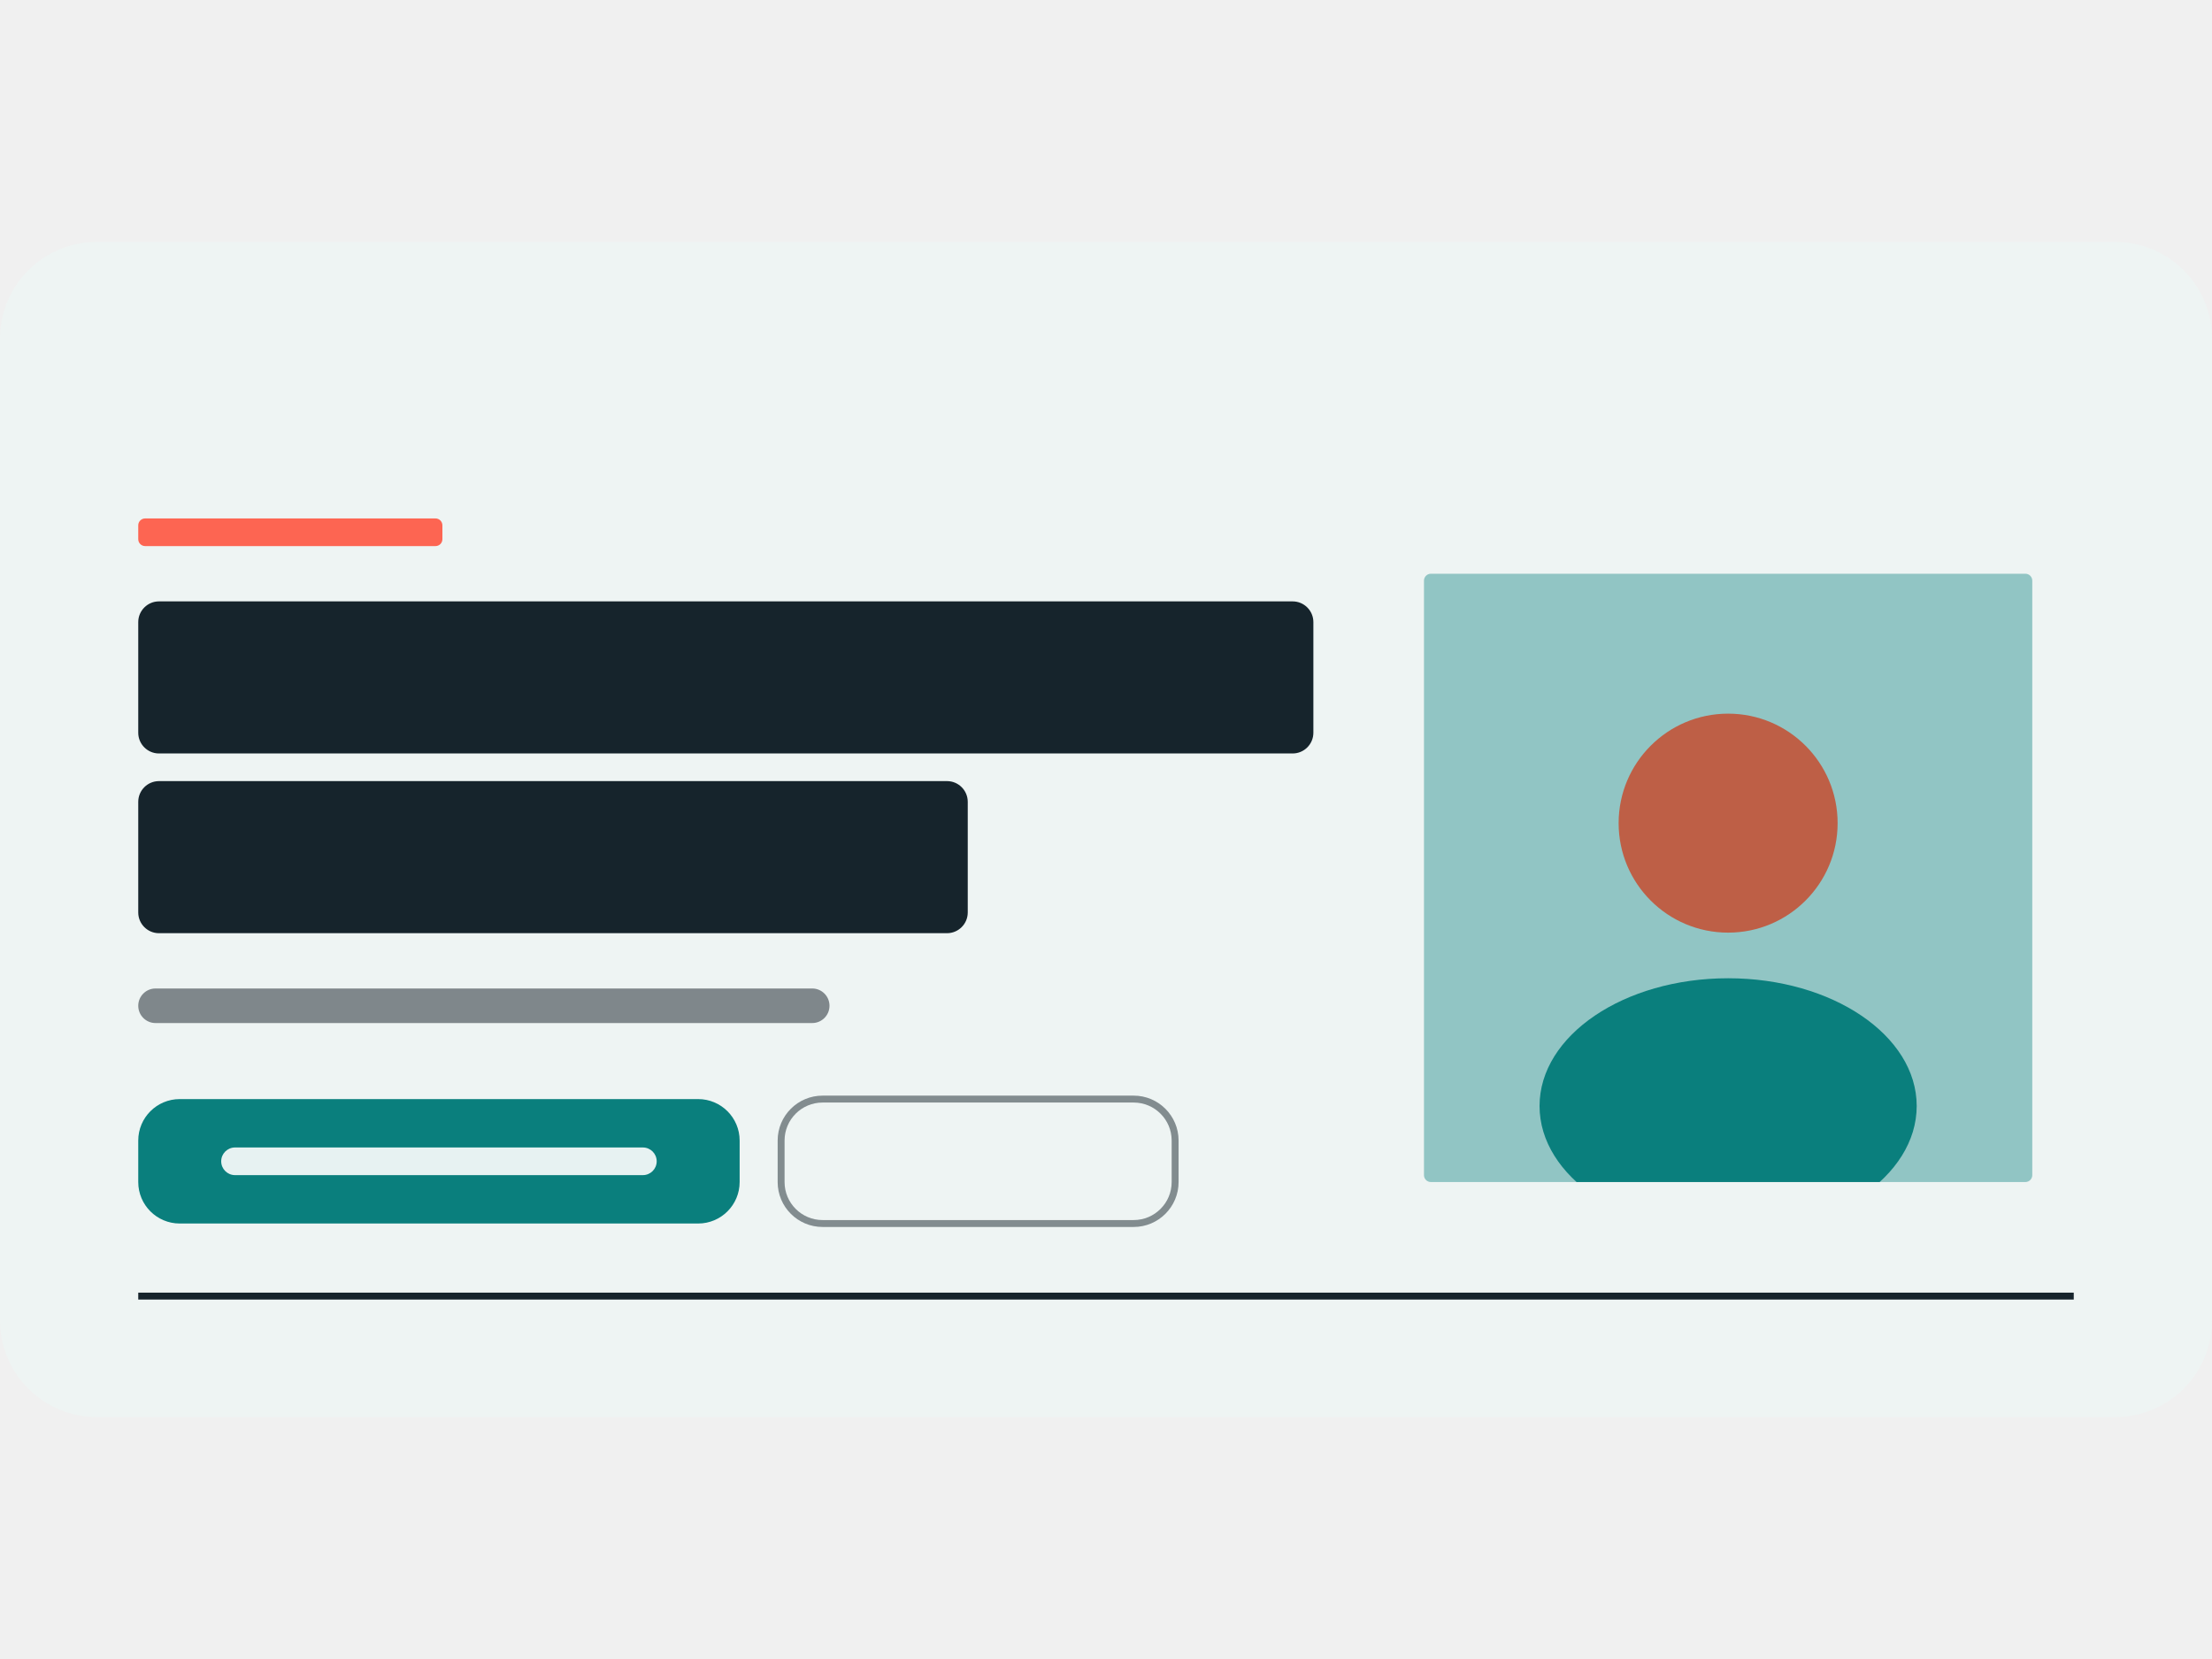
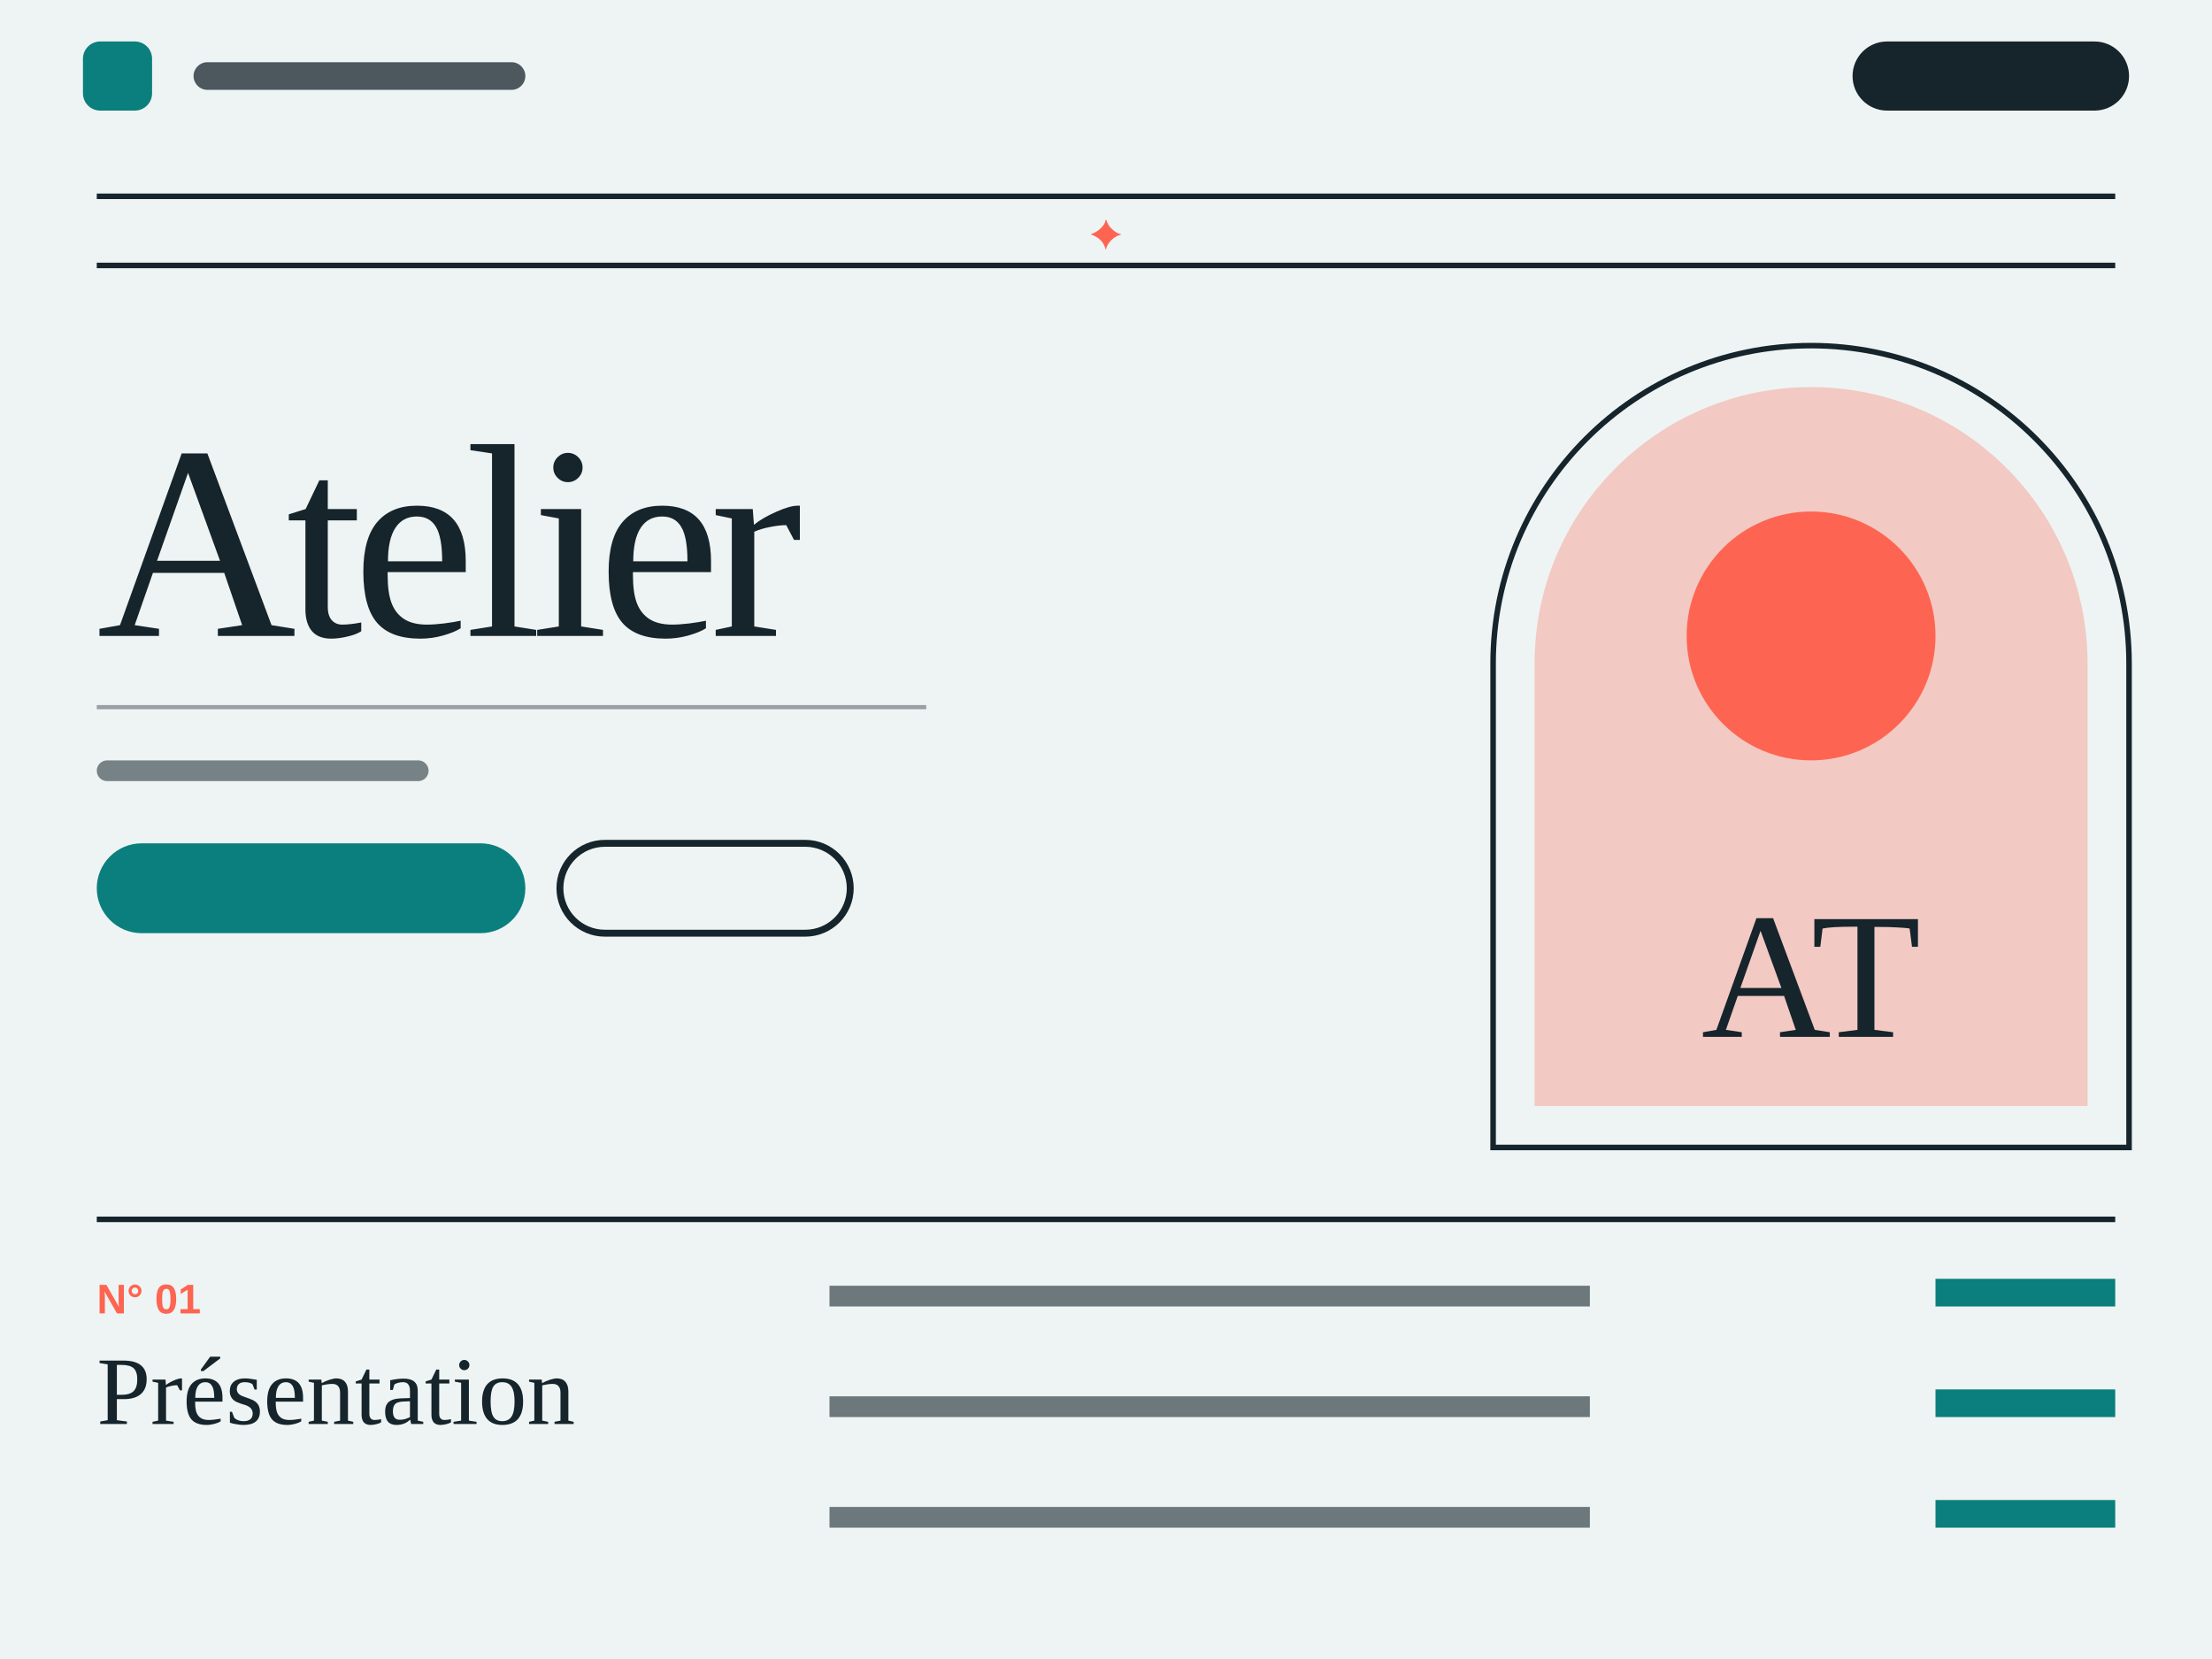
- <svg xmlns="http://www.w3.org/2000/svg" viewBox="0 0 320 170" width="72" height="54" aria-hidden="true">
-   <rect width="320" height="170" rx="14" fill="#EEF4F3" />
-   <rect x="20" y="40" width="44" height="4" rx="1" fill="#FD6552" />
-   <rect x="20" y="52" width="170" height="22" rx="3" fill="#16242C" />
-   <rect x="20" y="78" width="120" height="22" rx="3" fill="#16242C" />
-   <rect x="20" y="108" width="100" height="5" rx="2.5" fill="#7F878B" opacity="1" />
-   <rect x="20" y="124" width="87" height="18" rx="6" fill="#0A7F7D" />
-   <rect x="32" y="131" width="63" height="4" rx="2" fill="#FFFFFF" opacity=".9" />
-   <rect x="113" y="124" width="57" height="18" rx="6" fill="none" stroke="#16242C" stroke-opacity=".5" />
-   <defs>
-     <clipPath id="c2509244">
-       <rect x="206" y="48" width="88" height="88" rx="1" />
-     </clipPath>
-   </defs>
-   <rect x="206" y="48" width="88" height="88" rx="1" fill="#91C5C4" />
-   <g clip-path="url(#c2509244)">
-     <circle cx="250" cy="84.08" r="15.84" fill="#BE5F46" />
-     <ellipse cx="250" cy="125.0" rx="27.28" ry="18.48" fill="#0A7F7D" />
-   </g>
-   <rect x="20" y="152" width="280" height="1" fill="#16242C" />
+ <svg xmlns="http://www.w3.org/2000/svg" viewBox="0 0 320 240" width="72" height="54" aria-hidden="true">
+   <rect x="0" y="0" width="320" height="240" fill="#EEF4F3" />
+   <rect x="0" y="0" width="320" height="22" fill="#EEF4F3" />
+   <rect x="12" y="6" width="10" height="10" fill="#0A7F7D" rx="2.5" />
+   <rect x="28" y="9" width="48" height="4" fill="#16242C" rx="2" opacity=".75" />
+   <rect x="268" y="6" width="40" height="10" fill="#16242C" rx="5" />
+   <rect x="14" y="28" width="292" height="0.8" fill="#16242C" />
+   <rect x="14" y="38" width="292" height="0.8" fill="#16242C" />
+   <text x="160" y="36" font-size="6" fill="#FD6552" font-family="Georgia, Times New Roman, serif" text-anchor="middle">✦</text>
+   <text x="14" y="92" font-size="40" fill="#16242C" font-family="Georgia, Times New Roman, serif" font-weight="300" letter-spacing="-1.5">Atelier</text>
+   <rect x="14" y="102" width="120" height="0.6" fill="#16242C" opacity=".4" />
+   <rect x="14" y="110" width="48" height="3" fill="#16242C" rx="1.5" opacity=".55" />
+   <rect x="14" y="122" width="62" height="13" fill="#0A7F7D" rx="6.5" />
+   <rect x="81" y="122" width="42" height="13" fill="none" rx="6.5" stroke="#16242C" stroke-width="1" />
+   <path d="M222 160 V96 a40 40 0 0 1 80 0 V160 Z" fill="#FD6552" opacity=".3" />
+   <path d="M216 166 V96 a46 46 0 0 1 92 0 V166 Z" fill="none" stroke="#16242C" stroke-width=".8" />
+   <circle cx="262" cy="92" r="18" fill="#FD6552" />
+   <text x="262" y="150" font-size="26" fill="#16242C" font-family="Georgia, Times New Roman, serif" text-anchor="middle" font-weight="300">AT</text>
+   <rect x="14" y="176" width="292" height="0.8" fill="#16242C" />
+   <text x="14" y="190" font-size="6" fill="#FD6552" font-family="Arial" font-weight="700">N° 01</text>
+   <text x="14" y="206" font-size="14" fill="#16242C" font-family="Georgia, Times New Roman, serif">Présentation</text>
+   <rect x="120" y="186" width="110" height="3" fill="#16242C" opacity=".6" />
+   <rect x="280" y="185" width="26" height="4" fill="#0A7F7D" />
+   <rect x="120" y="202" width="110" height="3" fill="#16242C" opacity=".6" />
+   <rect x="280" y="201" width="26" height="4" fill="#0A7F7D" />
+   <rect x="120" y="218" width="110" height="3" fill="#16242C" opacity=".6" />
+   <rect x="280" y="217" width="26" height="4" fill="#0A7F7D" />
</svg>
